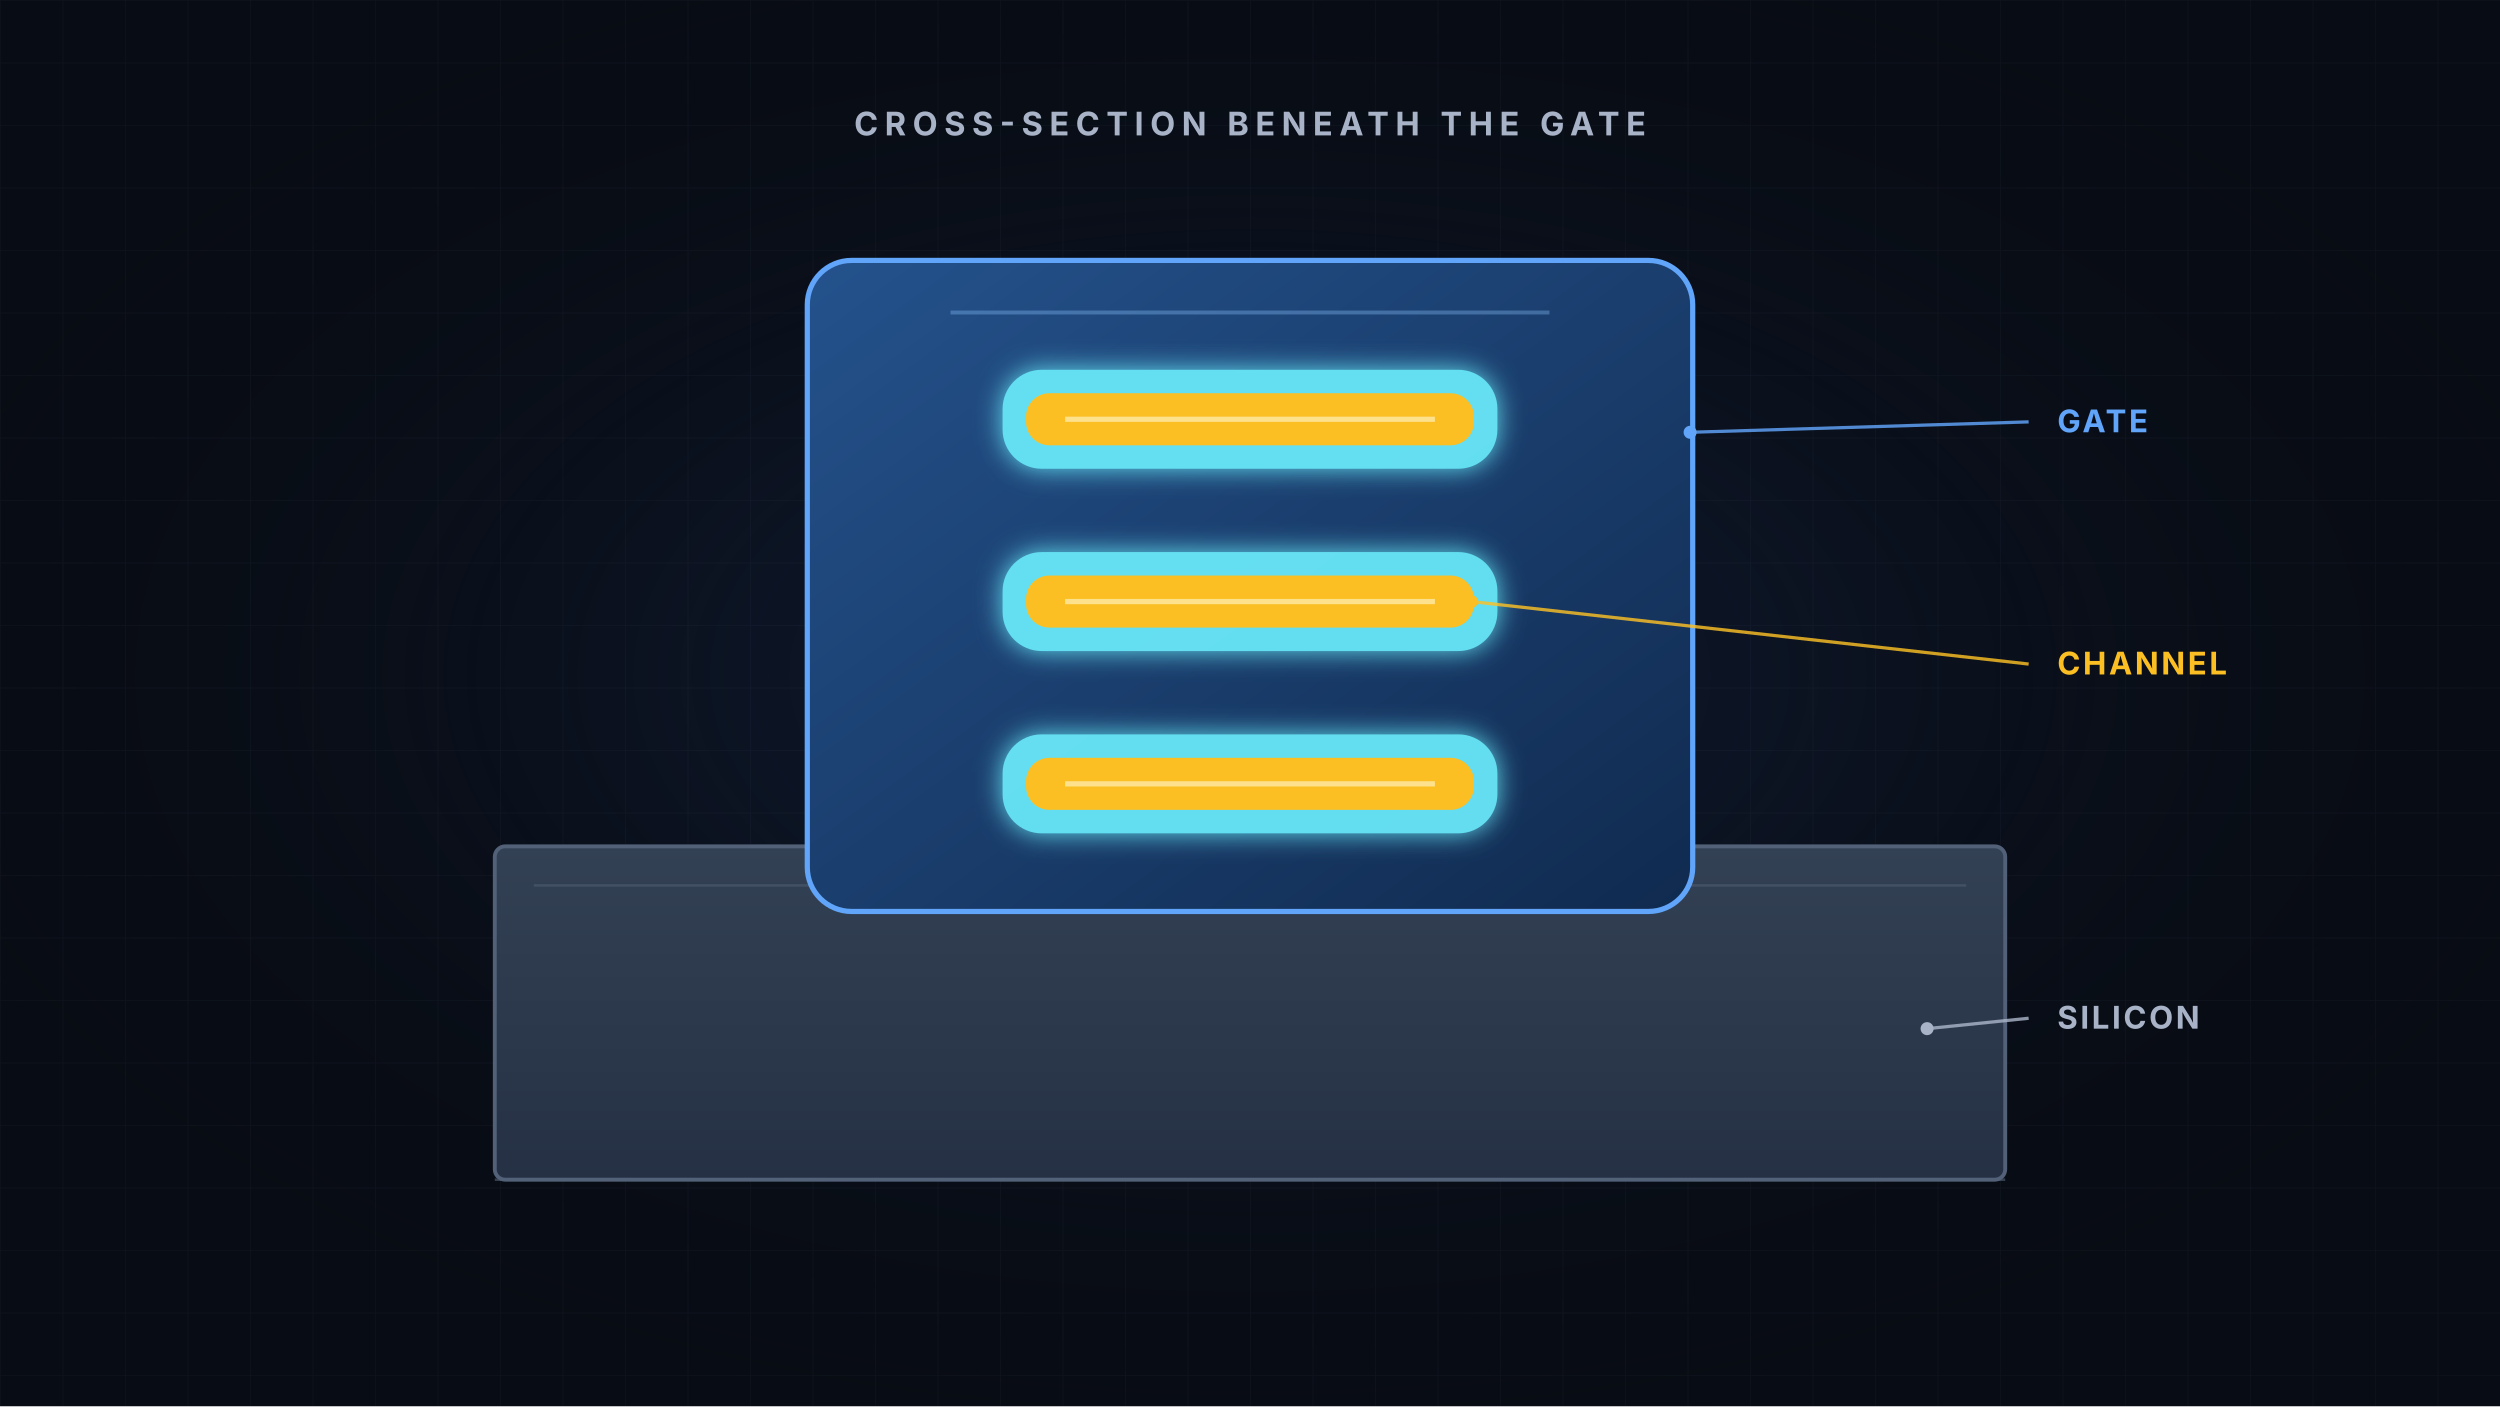
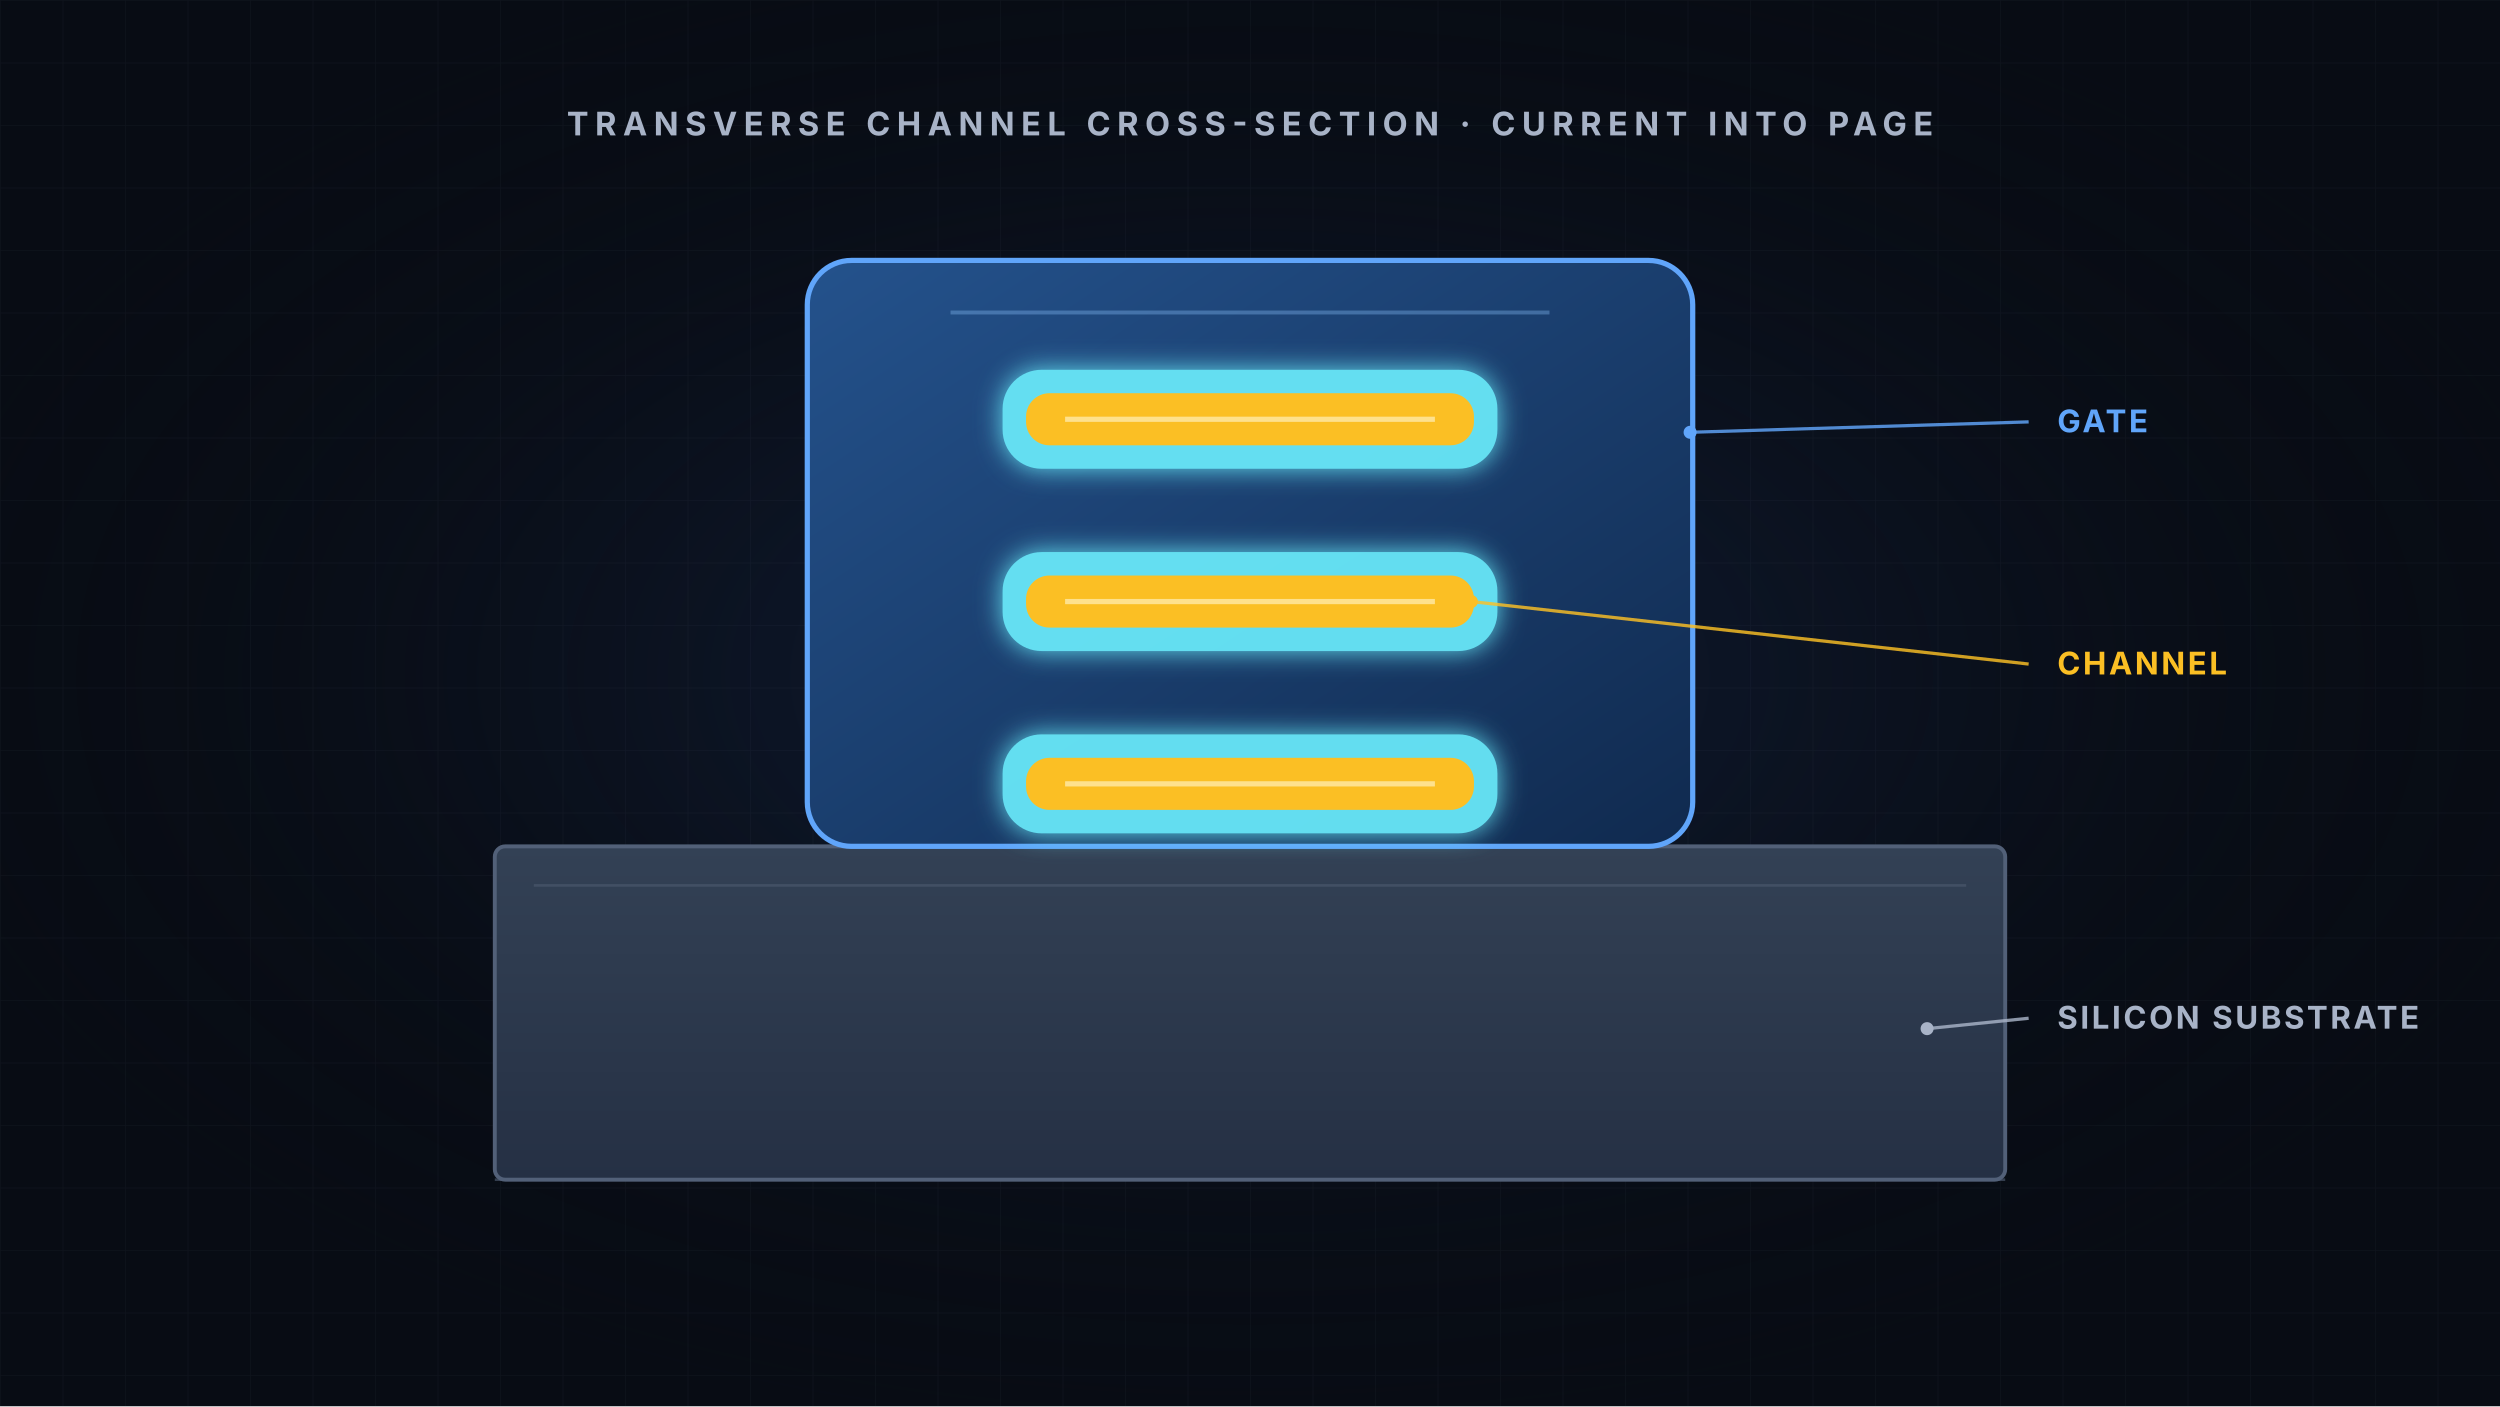
<svg xmlns="http://www.w3.org/2000/svg" width="1920" height="1080" viewBox="0 0 1920 1080" role="img" aria-labelledby="title desc" font-family="Inter, -apple-system, BlinkMacSystemFont, 'Segoe UI', sans-serif">
  <defs>
    <radialGradient id="spot" cx="50%" cy="48%" r="56%">
      <stop offset="0%" stop-color="#17284a" stop-opacity="0.72" />
      <stop offset="70%" stop-color="#0b1220" stop-opacity="0.22" />
      <stop offset="100%" stop-color="#080c14" stop-opacity="0" />
    </radialGradient>
    <linearGradient id="substrate" x1="0" y1="0" x2="0" y2="1">
      <stop offset="0%" stop-color="#334155" />
      <stop offset="100%" stop-color="#253044" />
    </linearGradient>
    <linearGradient id="gate" x1="0" y1="0" x2="1" y2="1">
      <stop offset="0%" stop-color="#24528c" />
      <stop offset="100%" stop-color="#102a4f" />
    </linearGradient>
    <filter id="controlGlow" x="-80%" y="-80%" width="260%" height="260%">
      <feGaussianBlur stdDeviation="10" result="blur" />
      <feMerge>
        <feMergeNode in="blur" />
        <feMergeNode in="SourceGraphic" />
      </feMerge>
    </filter>
    <pattern id="grid" width="48" height="48" patternUnits="userSpaceOnUse">
      <path d="M 48 0 L 0 0 0 48" fill="none" stroke="#94a3b8" stroke-width="1" opacity="0.055" />
    </pattern>
  </defs>
  <rect width="1920" height="1080" fill="#080c14" />
  <rect width="1920" height="1080" fill="url(#spot)" />
  <rect width="1920" height="1080" fill="url(#grid)" />
-   <text x="960" y="104" text-anchor="middle" fill="#a8b3c7" font-size="25" font-weight="650" letter-spacing="5">CROSS-SECTION BENEATH THE GATE</text>
+   <text x="960" y="104" text-anchor="middle" fill="#a8b3c7" font-size="25" font-weight="650" letter-spacing="5">TRANSVERSE CHANNEL CROSS-SECTION · CURRENT INTO PAGE</text>
  <path d="M 380 906 H 1540" stroke="#526078" stroke-width="2" opacity="0.6" />
  <rect x="380" y="650" width="1160" height="256" rx="8" fill="url(#substrate)" stroke="#526078" stroke-width="3" />
  <path d="M 410 680 H 1510" stroke="#94a3b8" stroke-width="2" opacity="0.17" />
-   <rect x="620" y="200" width="680" height="500" rx="34" fill="url(#gate)" stroke="#60a5fa" stroke-width="4" />
+   <rect x="620" y="200" width="680" height="450" rx="34" fill="url(#gate)" stroke="#60a5fa" stroke-width="4" />
  <rect x="770" y="284" width="380" height="76" rx="30" fill="#67e8f9" opacity="0.94" filter="url(#controlGlow)" />
  <rect x="788" y="302" width="344" height="40" rx="18" fill="#fbbf24" />
  <path d="M 818 322 H 1102" stroke="#fff3c4" stroke-width="4" opacity="0.66" />
  <rect x="770" y="424" width="380" height="76" rx="30" fill="#67e8f9" opacity="0.94" filter="url(#controlGlow)" />
  <rect x="788" y="442" width="344" height="40" rx="18" fill="#fbbf24" />
  <path d="M 818 462 H 1102" stroke="#fff3c4" stroke-width="4" opacity="0.66" />
  <rect x="770" y="564" width="380" height="76" rx="30" fill="#67e8f9" opacity="0.94" filter="url(#controlGlow)" />
  <rect x="788" y="582" width="344" height="40" rx="18" fill="#fbbf24" />
  <path d="M 818 602 H 1102" stroke="#fff3c4" stroke-width="4" opacity="0.66" />
  <path d="M 730 240 H 1190" stroke="#8cc5ff" stroke-width="3" opacity="0.34" />
  <path d="M 1558 324 L 1298 332" fill="none" stroke="#60a5fa" stroke-width="2.5" opacity="0.82" />
  <circle cx="1298" cy="332" r="5" fill="#60a5fa" />
  <text x="1580" y="332" text-anchor="start" fill="#60a5fa" font-size="24" font-weight="700" letter-spacing="2">GATE</text>
  <path d="M 1558 510 L 1130 462" fill="none" stroke="#fbbf24" stroke-width="2.5" opacity="0.82" />
  <circle cx="1130" cy="462" r="5" fill="#fbbf24" />
  <text x="1580" y="518" text-anchor="start" fill="#fbbf24" font-size="24" font-weight="700" letter-spacing="2">CHANNEL</text>
  <path d="M 1558 782 L 1480 790" fill="none" stroke="#a8b3c7" stroke-width="2.5" opacity="0.82" />
  <circle cx="1480" cy="790" r="5" fill="#a8b3c7" />
-   <text x="1580" y="790" text-anchor="start" fill="#a8b3c7" font-size="24" font-weight="700" letter-spacing="2">SILICON</text>
+   <text x="1580" y="790" text-anchor="start" fill="#a8b3c7" font-size="24" font-weight="700" letter-spacing="2">SILICON SUBSTRATE</text>
</svg>
